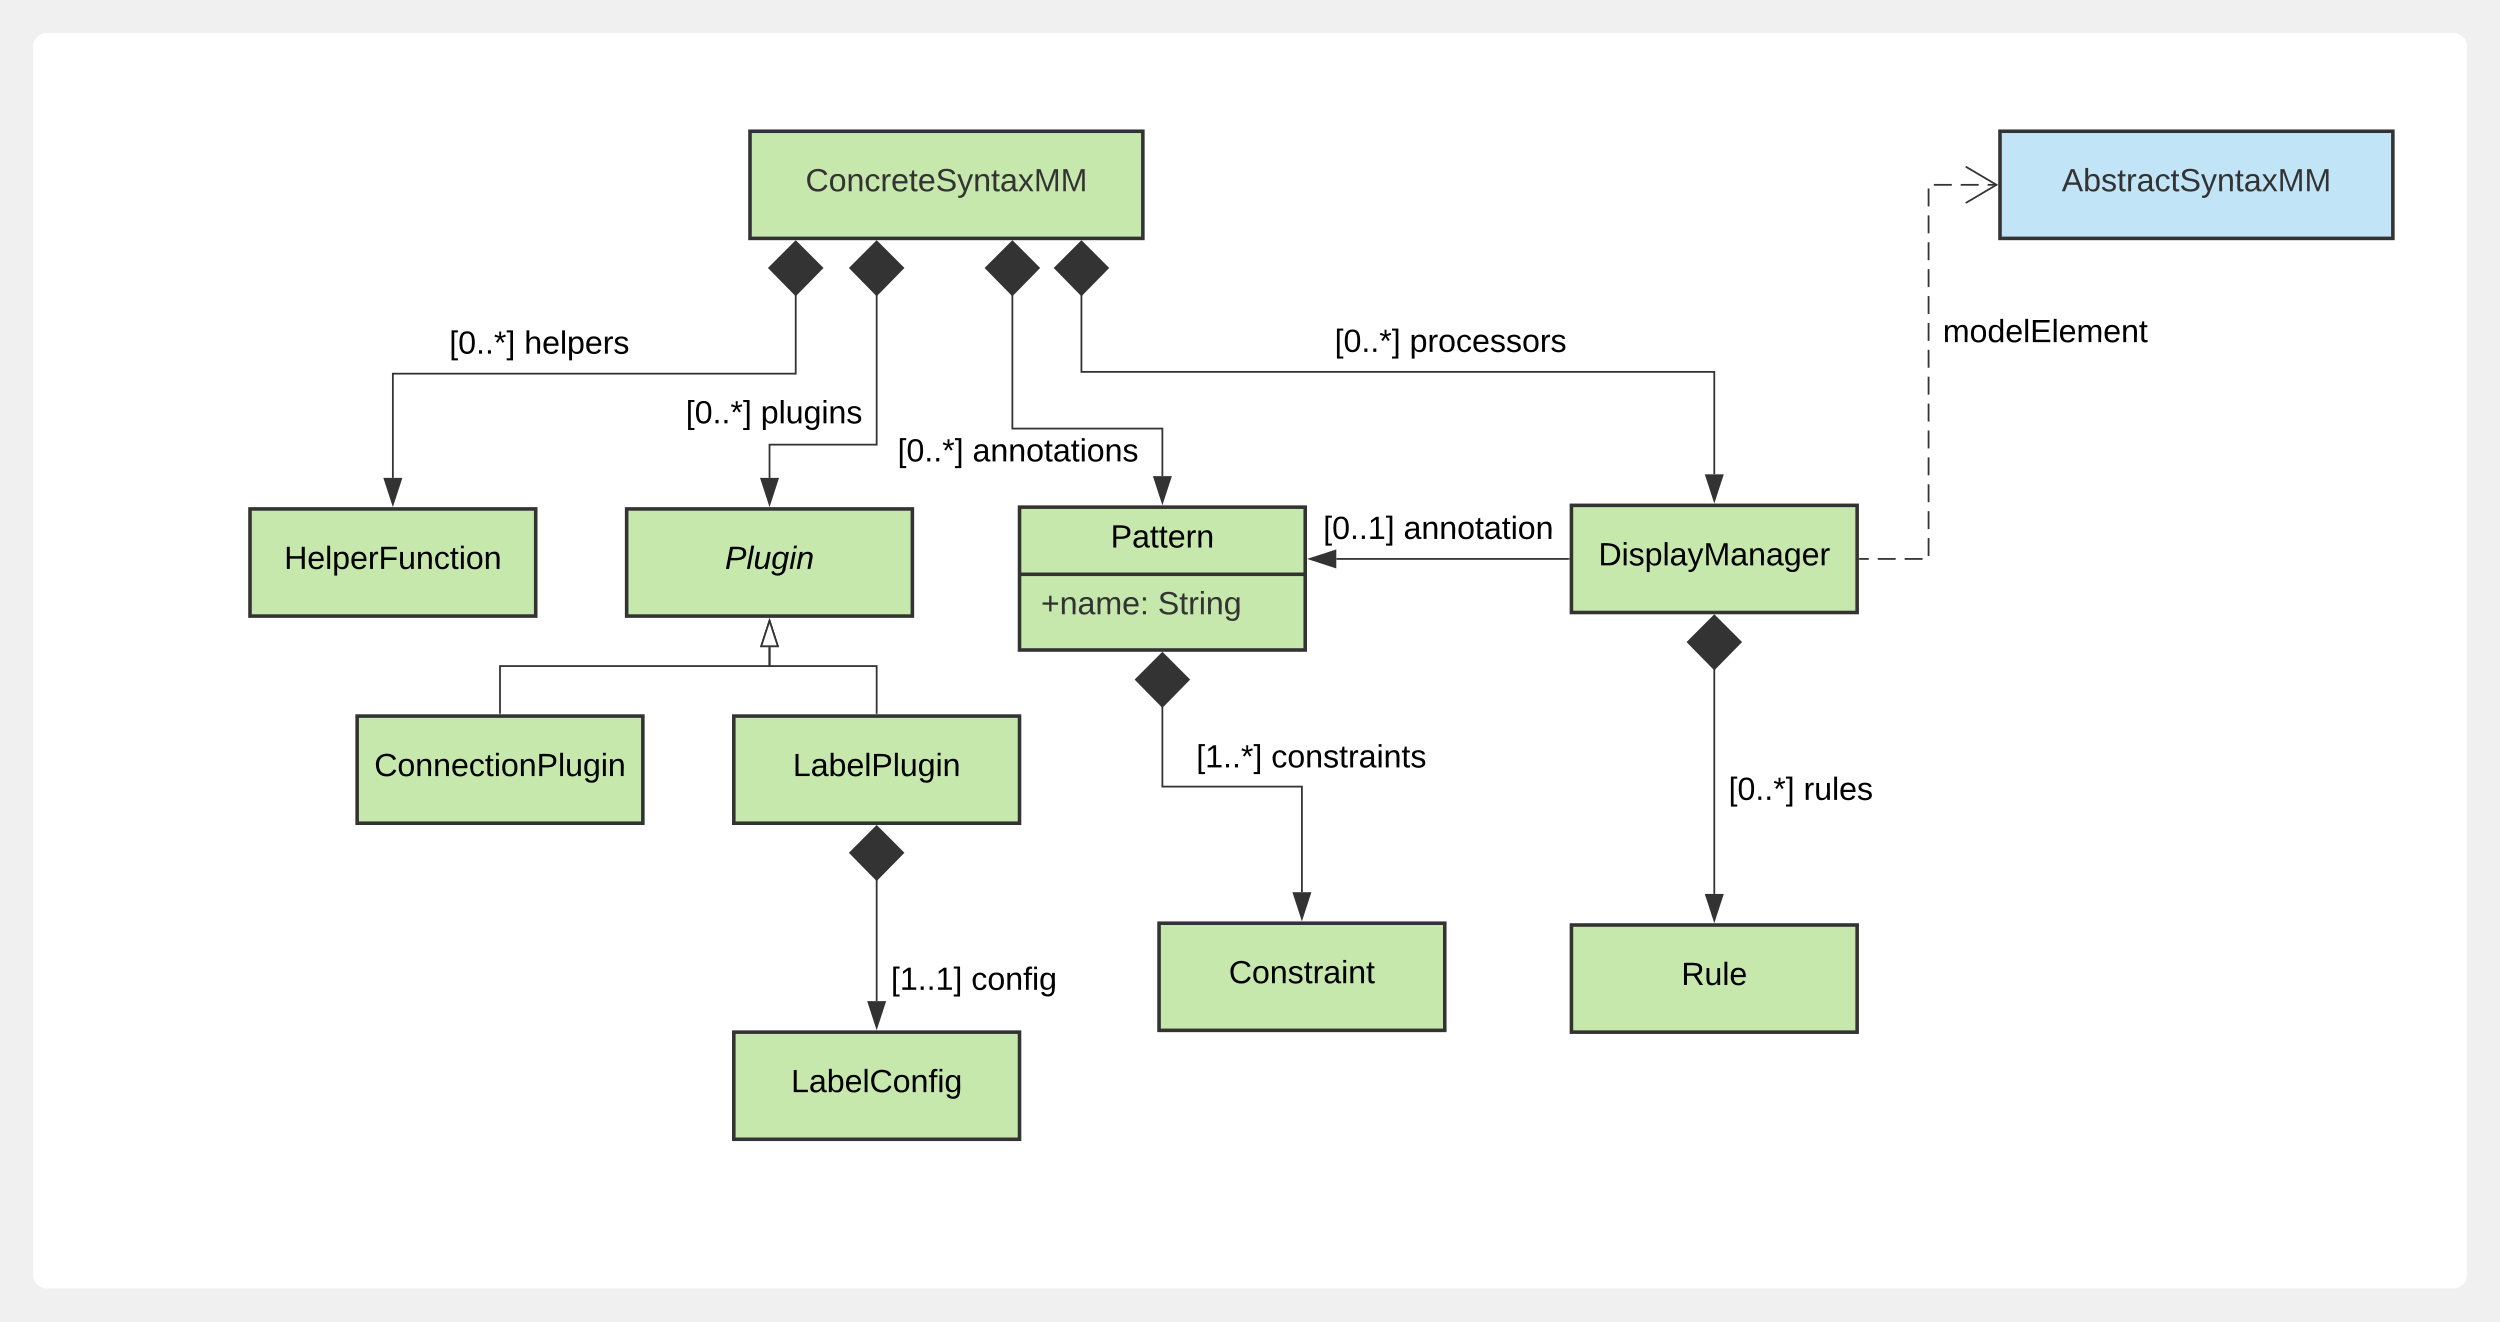
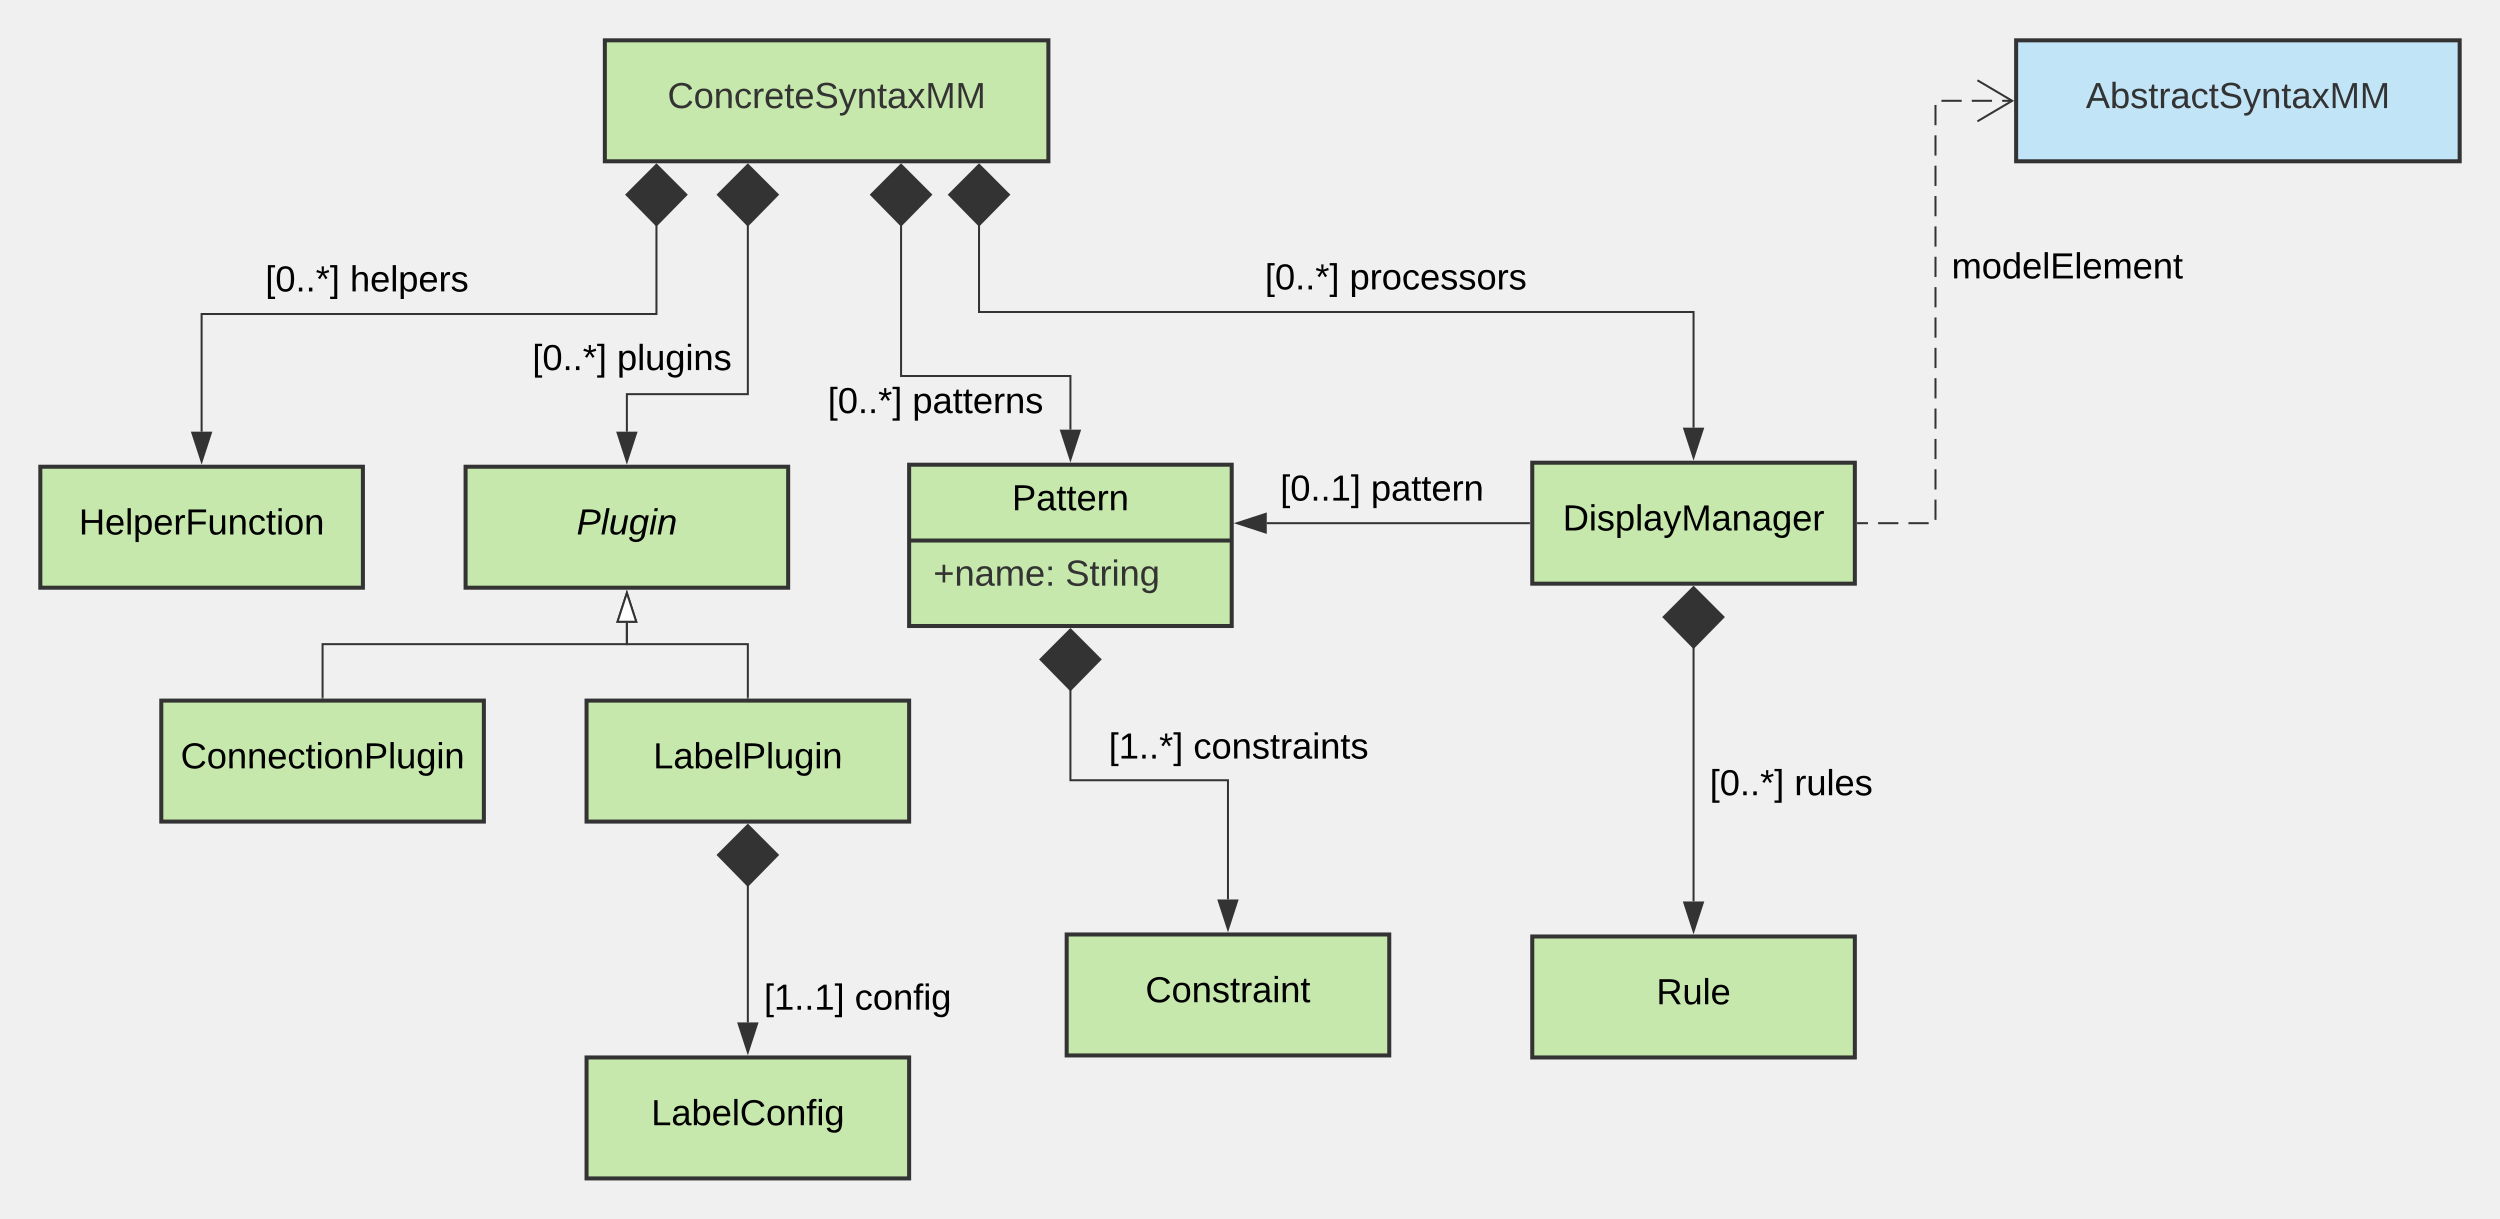
- <svg xmlns="http://www.w3.org/2000/svg" xmlns:ns1="lucid" xmlns:xlink="http://www.w3.org/1999/xlink" width="1400" height="740">
-   <g transform="translate(-520 -140)" ns1:page-tab-id="5pguzXtDN9Lp">
-     <path d="M540 166c0-3.3 2.7-6 6-6h1348c3.3 0 6 2.7 6 6v688c0 3.3-2.7 6-6 6H546c-3.3 0-6-2.7-6-6z" stroke="#fff" stroke-width="3" fill="#fff" />
+ <svg xmlns="http://www.w3.org/2000/svg" xmlns:ns1="lucid" xmlns:xlink="http://www.w3.org/1999/xlink" width="1240" height="604.5">
+   <g transform="translate(-640 -193.5)" ns1:page-tab-id="5pguzXtDN9Lp">
    <path d="M1125.6 304.88v43.37H1480v57.37" stroke="#333" fill="none" />
    <path d="M1125.6 275.2l14.85 14.86-14.84 15.15-14.84-15.14zM1480 420.38l-4.64-14.26h9.28z" stroke="#333" fill="#333" />
    <use xlink:href="#a" transform="matrix(1,0,0,1,1267.384,322.65) translate(0 14.4)" />
    <use xlink:href="#b" transform="matrix(1,0,0,1,1267.384,322.65) translate(42 14.4)" />
    <path d="M660 425h160v60H660z" stroke="#333" stroke-width="2" fill="#c7e8ac" />
    <use xlink:href="#c" transform="matrix(1,0,0,1,668,433) translate(11.125 25.6)" />
    <path d="M1086.93 304.88V380h84v26.62" stroke="#333" fill="none" />
    <path d="M1086.93 275.2l14.85 14.86-14.85 15.15-14.85-15.14zM1170.93 421.38l-4.63-14.26h9.27z" stroke="#333" fill="#333" />
-     <use xlink:href="#a" transform="matrix(1,0,0,1,1022.627,384) translate(0 14.4)" />
-     <use xlink:href="#d" transform="matrix(1,0,0,1,1022.627,384) translate(42 14.4)" />
+     <use xlink:href="#a" transform="matrix(1,0,0,1,1050.55,384) translate(0 14.4)" />
+     <use xlink:href="#d" transform="matrix(1,0,0,1,1050.55,384) translate(42 14.4)" />
    <path d="M965.6 304.88v44.37H740v58.37" stroke="#333" fill="none" />
    <path d="M965.6 275.2l14.85 14.86-14.85 15.15-14.85-15.14zM740 422.38l-4.64-14.26h9.28z" stroke="#333" fill="#333" />
    <use xlink:href="#a" transform="matrix(1,0,0,1,771.5842,323.65) translate(0 14.4)" />
    <use xlink:href="#e" transform="matrix(1,0,0,1,771.5842,323.65) translate(42 14.4)" />
    <path d="M1400 658h160v60h-160z" stroke="#333" stroke-width="2" fill="#c7e8ac" />
    <use xlink:href="#f" transform="matrix(1,0,0,1,1408,666) translate(53.55 25.6)" />
    <path d="M1090.93 424h160v80h-160z" stroke="#333" stroke-width="2" fill="#c7e8ac" />
    <path d="M1090.93 461.6h160" stroke="#333" stroke-width="2" fill="none" />
    <use xlink:href="#g" transform="matrix(1,0,0,1,1098.933,432) translate(43.025 14.6)" />
    <use xlink:href="#h" transform="matrix(1,0,0,1,1102.933,469.6) translate(0 14.4)" />
    <use xlink:href="#i" transform="matrix(1,0,0,1,1102.933,469.6) translate(65.45 14.4)" />
    <path d="M1169.07 657h160v60h-160z" stroke="#333" stroke-width="2" fill="#c7e8ac" />
    <use xlink:href="#j" transform="matrix(1,0,0,1,1177.067,665) translate(31.075 25.6)" />
    <path d="M1170.93 535.38v45.12h78.14v59.12" stroke="#333" fill="none" />
    <path d="M1170.93 505.7l14.85 14.86-14.85 15.15-14.85-15.14zM1249.07 654.38l-4.64-14.26h9.27z" stroke="#333" fill="#333" />
    <use xlink:href="#k" transform="matrix(1,0,0,1,1189.91,555.3479) translate(0 14.4)" />
    <use xlink:href="#l" transform="matrix(1,0,0,1,1189.91,555.3479) translate(42 14.4)" />
    <path d="M1480 514.38V640.6" stroke="#333" fill="none" />
    <path d="M1480 484.7l14.85 14.86L1480 514.7l-14.85-15.14zM1480 655.38l-4.64-14.26h9.28z" stroke="#333" fill="#333" />
    <use xlink:href="#a" transform="matrix(1,0,0,1,1488,573.5333) translate(0 14.4)" />
    <use xlink:href="#m" transform="matrix(1,0,0,1,1488,573.5333) translate(42 14.4)" />
    <path d="M940 213.5h220v60H940z" stroke="#333" stroke-width="2" fill="#c7e8ac" />
    <use xlink:href="#n" transform="matrix(1,0,0,1,948,221.5) translate(23.1 25.6)" />
    <path d="M870.93 425h160v60h-160z" stroke="#333" stroke-width="2" fill="#c7e8ac" />
    <use xlink:href="#o" transform="matrix(1,0,0,1,878.9333,433) translate(47.05 25.6)" />
    <path d="M1010.93 304.88V389h-60v18.62" stroke="#333" fill="none" />
    <path d="M1010.93 275.2l14.85 14.86-14.85 15.15-14.85-15.14zM950.93 422.38l-4.63-14.26h9.27z" stroke="#333" fill="#333" />
    <use xlink:href="#a" transform="matrix(1,0,0,1,904.0333,362.6598) translate(0 14.4)" />
    <use xlink:href="#p" transform="matrix(1,0,0,1,904.0333,362.6598) translate(42 14.4)" />
    <path d="M1400 423h160v60h-160z" stroke="#333" stroke-width="2" fill="#c7e8ac" />
    <use xlink:href="#q" transform="matrix(1,0,0,1,1408,431) translate(7.125 25.6)" />
    <path d="M1398.5 453h-130.18" stroke="#333" fill="none" />
    <path d="M1399 453.5h-.5v-1h.5z" fill="#333" />
    <path d="M1253.55 453l14.27-4.64v9.28z" stroke="#333" fill="#333" />
-     <use xlink:href="#r" transform="matrix(1,0,0,1,1260.992,427.4) translate(0 14.4)" />
-     <use xlink:href="#s" transform="matrix(1,0,0,1,1260.992,427.4) translate(45 14.4)" />
+     <use xlink:href="#r" transform="matrix(1,0,0,1,1274.992,427.4) translate(0 14.4)" />
+     <use xlink:href="#s" transform="matrix(1,0,0,1,1274.992,427.4) translate(45 14.4)" />
    <path d="M720 541h160v60H720z" stroke="#333" stroke-width="2" fill="#c7e8ac" />
    <use xlink:href="#t" transform="matrix(1,0,0,1,728,549) translate(1.6 25.6)" />
    <path d="M930.93 541h160v60h-160z" stroke="#333" stroke-width="2" fill="#c7e8ac" />
    <use xlink:href="#u" transform="matrix(1,0,0,1,938.9333,549) translate(25.075 25.6)" />
    <path d="M800 539.5V513h150.93v-10.62" stroke="#333" fill="none" />
    <path d="M800.5 540h-1v-.5h1z" fill="#333" />
    <path d="M950.93 487.62l4.64 14.26h-9.27z" stroke="#333" fill="#fff" />
    <path d="M1010.93 539.5V513h-60v-10.62" stroke="#333" fill="none" />
    <path d="M1011.43 540h-1v-.5h1z" fill="#333" />
    <path d="M950.93 487.62l4.64 14.26h-9.27z" stroke="#333" fill="#fff" />
    <path d="M930.93 718h160v60h-160z" stroke="#333" stroke-width="2" fill="#c7e8ac" />
    <use xlink:href="#v" transform="matrix(1,0,0,1,938.9333,726) translate(24.075 25.6)" />
    <path d="M1010.93 632.38v68.24" stroke="#333" fill="none" />
    <path d="M1010.93 602.7l14.85 14.86-14.85 15.15-14.85-15.14zM1010.93 715.38l-4.63-14.26h9.27z" stroke="#333" fill="#333" />
    <g>
      <use xlink:href="#w" transform="matrix(1,0,0,1,1018.933,679.9067) translate(0 14.4)" />
      <use xlink:href="#x" transform="matrix(1,0,0,1,1018.933,679.9067) translate(45 14.4)" />
    </g>
    <path d="M1640 213.5h220v60h-220z" stroke="#333" stroke-width="2" fill="#c1e4f7" />
    <g>
      <use xlink:href="#y" transform="matrix(1,0,0,1,1648,221.5) translate(26.575 25.6)" />
    </g>
    <path d="M1561.5 453h5.02m5.02 0h10.04m5.02 0h10.03m3.37-1.65V441.3m0-5v-10.05m0-5.02V411.2m0-5.03v-10.03m0-5.02v-10.04m0-5.02v-10.04m0-5.02v-10.04m0-5.02V335.9m0-5v-10.05m0-5.02V305.8m0-5.03v-10.04m0-5v-10.05m0-5.02v-10.04m0-5.02v-10.04m2.96-2.06H1613m5 0h10.05m5.02 0h5.02" stroke="#333" fill="none" />
    <path d="M1561.5 453.5h-.5v-1h.5z" fill="#333" />
    <path d="M1620.8 253.68l17.22-10.18-17.22-10.18" stroke="#333" fill="none" />
    <g>
      <use xlink:href="#z" transform="matrix(1,0,0,1,1608,317.2) translate(0 14.4)" />
    </g>
    <defs>
      <path d="M26 75v-336h71v23H56V52h41v23H26" id="A" />
      <path d="M101-251c68 0 85 55 85 127S166 4 100 4C33 4 14-52 14-124c0-73 17-127 87-127zm-1 229c47 0 54-49 54-102s-4-102-53-102c-51 0-55 48-55 102 0 53 5 102 54 102" id="B" />
      <path d="M33 0v-38h34V0H33" id="C" />
      <path d="M80-196l47-18 7 23-49 13 32 44-20 13-27-46-27 45-21-12 33-44-49-13 8-23 47 19-2-53h23" id="D" />
      <path d="M3 75V52h41v-290H3v-23h71V75H3" id="E" />
      <g id="a">
        <use transform="matrix(0.05,0,0,0.05,0,0)" xlink:href="#A" />
        <use transform="matrix(0.05,0,0,0.05,5,0)" xlink:href="#B" />
        <use transform="matrix(0.05,0,0,0.05,15,0)" xlink:href="#C" />
        <use transform="matrix(0.05,0,0,0.05,20,0)" xlink:href="#C" />
        <use transform="matrix(0.05,0,0,0.05,25,0)" xlink:href="#D" />
        <use transform="matrix(0.05,0,0,0.05,32,0)" xlink:href="#E" />
      </g>
      <path d="M115-194c55 1 70 41 70 98S169 2 115 4C84 4 66-9 55-30l1 105H24l-1-265h31l2 30c10-21 28-34 59-34zm-8 174c40 0 45-34 45-75s-6-73-45-74c-42 0-51 32-51 76 0 43 10 73 51 73" id="F" />
      <path d="M114-163C36-179 61-72 57 0H25l-1-190h30c1 12-1 29 2 39 6-27 23-49 58-41v29" id="G" />
      <path d="M100-194c62-1 85 37 85 99 1 63-27 99-86 99S16-35 15-95c0-66 28-99 85-99zM99-20c44 1 53-31 53-75 0-43-8-75-51-75s-53 32-53 75 10 74 51 75" id="H" />
      <path d="M96-169c-40 0-48 33-48 73s9 75 48 75c24 0 41-14 43-38l32 2c-6 37-31 61-74 61-59 0-76-41-82-99-10-93 101-131 147-64 4 7 5 14 7 22l-32 3c-4-21-16-35-41-35" id="I" />
      <path d="M100-194c63 0 86 42 84 106H49c0 40 14 67 53 68 26 1 43-12 49-29l28 8c-11 28-37 45-77 45C44 4 14-33 15-96c1-61 26-98 85-98zm52 81c6-60-76-77-97-28-3 7-6 17-6 28h103" id="J" />
      <path d="M135-143c-3-34-86-38-87 0 15 53 115 12 119 90S17 21 10-45l28-5c4 36 97 45 98 0-10-56-113-15-118-90-4-57 82-63 122-42 12 7 21 19 24 35" id="K" />
      <g id="b">
        <use transform="matrix(0.05,0,0,0.05,0,0)" xlink:href="#F" />
        <use transform="matrix(0.05,0,0,0.05,10,0)" xlink:href="#G" />
        <use transform="matrix(0.05,0,0,0.05,15.95,0)" xlink:href="#H" />
        <use transform="matrix(0.05,0,0,0.05,25.95,0)" xlink:href="#I" />
        <use transform="matrix(0.05,0,0,0.05,34.95,0)" xlink:href="#J" />
        <use transform="matrix(0.05,0,0,0.05,44.95,0)" xlink:href="#K" />
        <use transform="matrix(0.05,0,0,0.05,53.95,0)" xlink:href="#K" />
        <use transform="matrix(0.05,0,0,0.05,62.95,0)" xlink:href="#H" />
        <use transform="matrix(0.05,0,0,0.05,72.95,0)" xlink:href="#G" />
        <use transform="matrix(0.05,0,0,0.05,78.9,0)" xlink:href="#K" />
      </g>
      <path d="M197 0v-115H63V0H30v-248h33v105h134v-105h34V0h-34" id="L" />
      <path d="M24 0v-261h32V0H24" id="M" />
      <path d="M63-220v92h138v28H63V0H30v-248h175v28H63" id="N" />
      <path d="M84 4C-5 8 30-112 23-190h32v120c0 31 7 50 39 49 72-2 45-101 50-169h31l1 190h-30c-1-10 1-25-2-33-11 22-28 36-60 37" id="O" />
      <path d="M117-194c89-4 53 116 60 194h-32v-121c0-31-8-49-39-48C34-167 62-67 57 0H25l-1-190h30c1 10-1 24 2 32 11-22 29-35 61-36" id="P" />
      <path d="M59-47c-2 24 18 29 38 22v24C64 9 27 4 27-40v-127H5v-23h24l9-43h21v43h35v23H59v120" id="Q" />
      <path d="M24-231v-30h32v30H24zM24 0v-190h32V0H24" id="R" />
      <g id="c">
        <use transform="matrix(0.05,0,0,0.05,0,0)" xlink:href="#L" />
        <use transform="matrix(0.05,0,0,0.05,12.95,0)" xlink:href="#J" />
        <use transform="matrix(0.05,0,0,0.05,22.95,0)" xlink:href="#M" />
        <use transform="matrix(0.05,0,0,0.05,26.9,0)" xlink:href="#F" />
        <use transform="matrix(0.05,0,0,0.05,36.9,0)" xlink:href="#J" />
        <use transform="matrix(0.05,0,0,0.05,46.9,0)" xlink:href="#G" />
        <use transform="matrix(0.05,0,0,0.05,52.85,0)" xlink:href="#N" />
        <use transform="matrix(0.05,0,0,0.05,63.8,0)" xlink:href="#O" />
        <use transform="matrix(0.05,0,0,0.05,73.8,0)" xlink:href="#P" />
        <use transform="matrix(0.05,0,0,0.05,83.8,0)" xlink:href="#I" />
        <use transform="matrix(0.05,0,0,0.05,92.8,0)" xlink:href="#Q" />
        <use transform="matrix(0.05,0,0,0.05,97.8,0)" xlink:href="#R" />
        <use transform="matrix(0.05,0,0,0.05,101.75,0)" xlink:href="#H" />
        <use transform="matrix(0.05,0,0,0.05,111.75,0)" xlink:href="#P" />
      </g>
      <path d="M141-36C126-15 110 5 73 4 37 3 15-17 15-53c-1-64 63-63 125-63 3-35-9-54-41-54-24 1-41 7-42 31l-33-3c5-37 33-52 76-52 45 0 72 20 72 64v82c-1 20 7 32 28 27v20c-31 9-61-2-59-35zM48-53c0 20 12 33 32 33 41-3 63-29 60-74-43 2-92-5-92 41" id="S" />
      <g id="d">
-         <use transform="matrix(0.05,0,0,0.05,0,0)" xlink:href="#S" />
-         <use transform="matrix(0.05,0,0,0.05,10,0)" xlink:href="#P" />
-         <use transform="matrix(0.05,0,0,0.05,20,0)" xlink:href="#P" />
-         <use transform="matrix(0.05,0,0,0.05,30,0)" xlink:href="#H" />
-         <use transform="matrix(0.05,0,0,0.05,40,0)" xlink:href="#Q" />
-         <use transform="matrix(0.05,0,0,0.05,45,0)" xlink:href="#S" />
-         <use transform="matrix(0.05,0,0,0.05,55,0)" xlink:href="#Q" />
-         <use transform="matrix(0.05,0,0,0.05,60,0)" xlink:href="#R" />
-         <use transform="matrix(0.05,0,0,0.05,63.95,0)" xlink:href="#H" />
-         <use transform="matrix(0.05,0,0,0.05,73.95,0)" xlink:href="#P" />
-         <use transform="matrix(0.05,0,0,0.05,83.95,0)" xlink:href="#K" />
+         <use transform="matrix(0.05,0,0,0.05,0,0)" xlink:href="#F" />
+         <use transform="matrix(0.05,0,0,0.05,10,0)" xlink:href="#S" />
+         <use transform="matrix(0.05,0,0,0.05,20,0)" xlink:href="#Q" />
+         <use transform="matrix(0.05,0,0,0.05,25,0)" xlink:href="#Q" />
+         <use transform="matrix(0.05,0,0,0.05,30,0)" xlink:href="#J" />
+         <use transform="matrix(0.05,0,0,0.05,40,0)" xlink:href="#G" />
+         <use transform="matrix(0.05,0,0,0.05,45.95,0)" xlink:href="#P" />
+         <use transform="matrix(0.05,0,0,0.05,55.95,0)" xlink:href="#K" />
      </g>
      <path d="M106-169C34-169 62-67 57 0H25v-261h32l-1 103c12-21 28-36 61-36 89 0 53 116 60 194h-32v-121c2-32-8-49-39-48" id="T" />
      <g id="e">
        <use transform="matrix(0.05,0,0,0.05,0,0)" xlink:href="#T" />
        <use transform="matrix(0.05,0,0,0.05,10,0)" xlink:href="#J" />
        <use transform="matrix(0.05,0,0,0.05,20,0)" xlink:href="#M" />
        <use transform="matrix(0.05,0,0,0.05,23.95,0)" xlink:href="#F" />
        <use transform="matrix(0.05,0,0,0.05,33.95,0)" xlink:href="#J" />
        <use transform="matrix(0.05,0,0,0.05,43.95,0)" xlink:href="#G" />
        <use transform="matrix(0.05,0,0,0.05,49.9,0)" xlink:href="#K" />
      </g>
      <path d="M233-177c-1 41-23 64-60 70L243 0h-38l-65-103H63V0H30v-248c88 3 205-21 203 71zM63-129c60-2 137 13 137-47 0-61-80-42-137-45v92" id="U" />
      <g id="f">
        <use transform="matrix(0.05,0,0,0.05,0,0)" xlink:href="#U" />
        <use transform="matrix(0.05,0,0,0.05,12.95,0)" xlink:href="#O" />
        <use transform="matrix(0.05,0,0,0.05,22.95,0)" xlink:href="#M" />
        <use transform="matrix(0.05,0,0,0.05,26.9,0)" xlink:href="#J" />
      </g>
      <path d="M30-248c87 1 191-15 191 75 0 78-77 80-158 76V0H30v-248zm33 125c57 0 124 11 124-50 0-59-68-47-124-48v98" id="V" />
      <g id="g">
        <use transform="matrix(0.05,0,0,0.05,0,0)" xlink:href="#V" />
        <use transform="matrix(0.05,0,0,0.05,12,0)" xlink:href="#S" />
        <use transform="matrix(0.05,0,0,0.05,22,0)" xlink:href="#Q" />
        <use transform="matrix(0.05,0,0,0.05,27,0)" xlink:href="#Q" />
        <use transform="matrix(0.05,0,0,0.05,32,0)" xlink:href="#J" />
        <use transform="matrix(0.05,0,0,0.05,42,0)" xlink:href="#G" />
        <use transform="matrix(0.05,0,0,0.05,47.95,0)" xlink:href="#P" />
      </g>
      <path fill="#333" d="M118-107v75H92v-75H18v-26h74v-75h26v75h74v26h-74" id="W" />
      <path fill="#333" d="M117-194c89-4 53 116 60 194h-32v-121c0-31-8-49-39-48C34-167 62-67 57 0H25l-1-190h30c1 10-1 24 2 32 11-22 29-35 61-36" id="X" />
      <path fill="#333" d="M141-36C126-15 110 5 73 4 37 3 15-17 15-53c-1-64 63-63 125-63 3-35-9-54-41-54-24 1-41 7-42 31l-33-3c5-37 33-52 76-52 45 0 72 20 72 64v82c-1 20 7 32 28 27v20c-31 9-61-2-59-35zM48-53c0 20 12 33 32 33 41-3 63-29 60-74-43 2-92-5-92 41" id="Y" />
      <path fill="#333" d="M210-169c-67 3-38 105-44 169h-31v-121c0-29-5-50-35-48C34-165 62-65 56 0H25l-1-190h30c1 10-1 24 2 32 10-44 99-50 107 0 11-21 27-35 58-36 85-2 47 119 55 194h-31v-121c0-29-5-49-35-48" id="Z" />
      <path fill="#333" d="M100-194c63 0 86 42 84 106H49c0 40 14 67 53 68 26 1 43-12 49-29l28 8c-11 28-37 45-77 45C44 4 14-33 15-96c1-61 26-98 85-98zm52 81c6-60-76-77-97-28-3 7-6 17-6 28h103" id="aa" />
      <path fill="#333" d="M33-154v-36h34v36H33zM33 0v-36h34V0H33" id="ab" />
      <g id="h">
        <use transform="matrix(0.05,0,0,0.05,0,0)" xlink:href="#W" />
        <use transform="matrix(0.05,0,0,0.05,10.5,0)" xlink:href="#X" />
        <use transform="matrix(0.05,0,0,0.05,20.5,0)" xlink:href="#Y" />
        <use transform="matrix(0.05,0,0,0.05,30.5,0)" xlink:href="#Z" />
        <use transform="matrix(0.05,0,0,0.05,45.45,0)" xlink:href="#aa" />
        <use transform="matrix(0.05,0,0,0.05,55.45,0)" xlink:href="#ab" />
      </g>
      <path fill="#333" d="M185-189c-5-48-123-54-124 2 14 75 158 14 163 119 3 78-121 87-175 55-17-10-28-26-33-46l33-7c5 56 141 63 141-1 0-78-155-14-162-118-5-82 145-84 179-34 5 7 8 16 11 25" id="ac" />
      <path fill="#333" d="M59-47c-2 24 18 29 38 22v24C64 9 27 4 27-40v-127H5v-23h24l9-43h21v43h35v23H59v120" id="ad" />
      <path fill="#333" d="M114-163C36-179 61-72 57 0H25l-1-190h30c1 12-1 29 2 39 6-27 23-49 58-41v29" id="ae" />
      <path fill="#333" d="M24-231v-30h32v30H24zM24 0v-190h32V0H24" id="af" />
      <path fill="#333" d="M177-190C167-65 218 103 67 71c-23-6-38-20-44-43l32-5c15 47 100 32 89-28v-30C133-14 115 1 83 1 29 1 15-40 15-95c0-56 16-97 71-98 29-1 48 16 59 35 1-10 0-23 2-32h30zM94-22c36 0 50-32 50-73 0-42-14-75-50-75-39 0-46 34-46 75s6 73 46 73" id="ag" />
      <g id="i">
        <use transform="matrix(0.05,0,0,0.05,0,0)" xlink:href="#ac" />
        <use transform="matrix(0.05,0,0,0.05,12,0)" xlink:href="#ad" />
        <use transform="matrix(0.05,0,0,0.05,17,0)" xlink:href="#ae" />
        <use transform="matrix(0.05,0,0,0.05,22.95,0)" xlink:href="#af" />
        <use transform="matrix(0.05,0,0,0.05,26.9,0)" xlink:href="#X" />
        <use transform="matrix(0.05,0,0,0.05,36.9,0)" xlink:href="#ag" />
      </g>
      <path d="M212-179c-10-28-35-45-73-45-59 0-87 40-87 99 0 60 29 101 89 101 43 0 62-24 78-52l27 14C228-24 195 4 139 4 59 4 22-46 18-125c-6-104 99-153 187-111 19 9 31 26 39 46" id="ah" />
      <g id="j">
        <use transform="matrix(0.05,0,0,0.05,0,0)" xlink:href="#ah" />
        <use transform="matrix(0.05,0,0,0.05,12.95,0)" xlink:href="#H" />
        <use transform="matrix(0.05,0,0,0.05,22.95,0)" xlink:href="#P" />
        <use transform="matrix(0.05,0,0,0.05,32.95,0)" xlink:href="#K" />
        <use transform="matrix(0.05,0,0,0.05,41.95,0)" xlink:href="#Q" />
        <use transform="matrix(0.05,0,0,0.05,46.95,0)" xlink:href="#G" />
        <use transform="matrix(0.05,0,0,0.05,52.9,0)" xlink:href="#S" />
        <use transform="matrix(0.05,0,0,0.05,62.9,0)" xlink:href="#R" />
        <use transform="matrix(0.05,0,0,0.05,66.85,0)" xlink:href="#P" />
        <use transform="matrix(0.05,0,0,0.05,76.85,0)" xlink:href="#Q" />
      </g>
      <path d="M27 0v-27h64v-190l-56 39v-29l58-41h29v221h61V0H27" id="ai" />
      <g id="k">
        <use transform="matrix(0.05,0,0,0.05,0,0)" xlink:href="#A" />
        <use transform="matrix(0.05,0,0,0.05,5,0)" xlink:href="#ai" />
        <use transform="matrix(0.05,0,0,0.05,15,0)" xlink:href="#C" />
        <use transform="matrix(0.05,0,0,0.05,20,0)" xlink:href="#C" />
        <use transform="matrix(0.05,0,0,0.05,25,0)" xlink:href="#D" />
        <use transform="matrix(0.05,0,0,0.05,32,0)" xlink:href="#E" />
      </g>
      <g id="l">
        <use transform="matrix(0.05,0,0,0.05,0,0)" xlink:href="#I" />
        <use transform="matrix(0.05,0,0,0.05,9,0)" xlink:href="#H" />
        <use transform="matrix(0.05,0,0,0.05,19,0)" xlink:href="#P" />
        <use transform="matrix(0.05,0,0,0.05,29,0)" xlink:href="#K" />
        <use transform="matrix(0.05,0,0,0.05,38,0)" xlink:href="#Q" />
        <use transform="matrix(0.05,0,0,0.05,43,0)" xlink:href="#G" />
        <use transform="matrix(0.05,0,0,0.05,48.95,0)" xlink:href="#S" />
        <use transform="matrix(0.05,0,0,0.05,58.95,0)" xlink:href="#R" />
        <use transform="matrix(0.05,0,0,0.05,62.9,0)" xlink:href="#P" />
        <use transform="matrix(0.05,0,0,0.05,72.9,0)" xlink:href="#Q" />
        <use transform="matrix(0.05,0,0,0.05,77.9,0)" xlink:href="#K" />
      </g>
      <g id="m">
        <use transform="matrix(0.05,0,0,0.05,0,0)" xlink:href="#G" />
        <use transform="matrix(0.05,0,0,0.05,5.95,0)" xlink:href="#O" />
        <use transform="matrix(0.05,0,0,0.05,15.95,0)" xlink:href="#M" />
        <use transform="matrix(0.05,0,0,0.05,19.9,0)" xlink:href="#J" />
        <use transform="matrix(0.05,0,0,0.05,29.9,0)" xlink:href="#K" />
      </g>
      <path fill="#333" d="M212-179c-10-28-35-45-73-45-59 0-87 40-87 99 0 60 29 101 89 101 43 0 62-24 78-52l27 14C228-24 195 4 139 4 59 4 22-46 18-125c-6-104 99-153 187-111 19 9 31 26 39 46" id="aj" />
      <path fill="#333" d="M100-194c62-1 85 37 85 99 1 63-27 99-86 99S16-35 15-95c0-66 28-99 85-99zM99-20c44 1 53-31 53-75 0-43-8-75-51-75s-53 32-53 75 10 74 51 75" id="ak" />
      <path fill="#333" d="M96-169c-40 0-48 33-48 73s9 75 48 75c24 0 41-14 43-38l32 2c-6 37-31 61-74 61-59 0-76-41-82-99-10-93 101-131 147-64 4 7 5 14 7 22l-32 3c-4-21-16-35-41-35" id="al" />
      <path fill="#333" d="M179-190L93 31C79 59 56 82 12 73V49c39 6 53-20 64-50L1-190h34L92-34l54-156h33" id="am" />
      <path fill="#333" d="M141 0L90-78 38 0H4l68-98-65-92h35l48 74 47-74h35l-64 92 68 98h-35" id="an" />
      <path fill="#333" d="M240 0l2-218c-23 76-54 145-80 218h-23L58-218 59 0H30v-248h44l77 211c21-75 51-140 76-211h43V0h-30" id="ao" />
      <g id="n">
        <use transform="matrix(0.05,0,0,0.05,0,0)" xlink:href="#aj" />
        <use transform="matrix(0.05,0,0,0.05,12.95,0)" xlink:href="#ak" />
        <use transform="matrix(0.05,0,0,0.05,22.95,0)" xlink:href="#X" />
        <use transform="matrix(0.05,0,0,0.05,32.95,0)" xlink:href="#al" />
        <use transform="matrix(0.05,0,0,0.05,41.95,0)" xlink:href="#ae" />
        <use transform="matrix(0.05,0,0,0.05,47.9,0)" xlink:href="#aa" />
        <use transform="matrix(0.05,0,0,0.05,57.9,0)" xlink:href="#ad" />
        <use transform="matrix(0.05,0,0,0.05,62.9,0)" xlink:href="#aa" />
        <use transform="matrix(0.05,0,0,0.05,72.9,0)" xlink:href="#ac" />
        <use transform="matrix(0.05,0,0,0.05,84.9,0)" xlink:href="#am" />
        <use transform="matrix(0.05,0,0,0.05,93.9,0)" xlink:href="#X" />
        <use transform="matrix(0.05,0,0,0.05,103.9,0)" xlink:href="#ad" />
        <use transform="matrix(0.05,0,0,0.05,108.9,0)" xlink:href="#Y" />
        <use transform="matrix(0.05,0,0,0.05,118.9,0)" xlink:href="#an" />
        <use transform="matrix(0.05,0,0,0.05,127.9,0)" xlink:href="#ao" />
        <use transform="matrix(0.05,0,0,0.05,142.85,0)" xlink:href="#ao" />
      </g>
      <path d="M238-179c0 84-86 86-175 82L45 0H11l48-248c82 0 179-12 179 69zm-34 1c0-53-64-42-116-43l-19 98c63 0 135 9 135-55" id="ap" />
      <path d="M6 0l50-261h32L37 0H6" id="aq" />
      <path d="M67 3c-93-2-31-127-26-193h32L48-50c-3 39 53 32 70 12 30-34 30-101 43-152h32L157 0h-30c1-10 6-24 4-33-14 20-29 37-64 36" id="ar" />
      <path d="M103-194c29 0 47 14 56 36 2-11 5-23 8-32h30L160-5C157 61 82 97 21 62 9 55 4 45 1 30l28-7c7 42 83 31 92-3 4-16 9-38 13-55-13 20-29 36-62 36-40 0-60-25-60-64 0-71 23-131 91-131zm4 24c-53 0-58 54-61 104-2 27 10 44 36 44 49 0 65-50 67-102 1-29-15-46-42-46" id="as" />
      <path d="M50-231l6-30h32l-6 30H50zM6 0l37-190h31L37 0H6" id="at" />
      <path d="M67-158c22-48 132-52 116 29L158 0h-32l25-140c3-38-53-32-70-12C52-117 51-52 38 0H6l36-190h30" id="au" />
      <g id="o">
        <use transform="matrix(0.05,0,0,0.05,0,0)" xlink:href="#ap" />
        <use transform="matrix(0.05,0,0,0.05,12,0)" xlink:href="#aq" />
        <use transform="matrix(0.05,0,0,0.05,15.95,0)" xlink:href="#ar" />
        <use transform="matrix(0.05,0,0,0.05,25.95,0)" xlink:href="#as" />
        <use transform="matrix(0.05,0,0,0.05,35.95,0)" xlink:href="#at" />
        <use transform="matrix(0.05,0,0,0.05,39.9,0)" xlink:href="#au" />
      </g>
      <path d="M177-190C167-65 218 103 67 71c-23-6-38-20-44-43l32-5c15 47 100 32 89-28v-30C133-14 115 1 83 1 29 1 15-40 15-95c0-56 16-97 71-98 29-1 48 16 59 35 1-10 0-23 2-32h30zM94-22c36 0 50-32 50-73 0-42-14-75-50-75-39 0-46 34-46 75s6 73 46 73" id="av" />
      <g id="p">
        <use transform="matrix(0.05,0,0,0.05,0,0)" xlink:href="#F" />
        <use transform="matrix(0.05,0,0,0.05,10,0)" xlink:href="#M" />
        <use transform="matrix(0.05,0,0,0.05,13.95,0)" xlink:href="#O" />
        <use transform="matrix(0.05,0,0,0.05,23.95,0)" xlink:href="#av" />
        <use transform="matrix(0.05,0,0,0.05,33.95,0)" xlink:href="#R" />
        <use transform="matrix(0.05,0,0,0.05,37.9,0)" xlink:href="#P" />
        <use transform="matrix(0.05,0,0,0.05,47.9,0)" xlink:href="#K" />
      </g>
      <path d="M30-248c118-7 216 8 213 122C240-48 200 0 122 0H30v-248zM63-27c89 8 146-16 146-99s-60-101-146-95v194" id="aw" />
      <path d="M179-190L93 31C79 59 56 82 12 73V49c39 6 53-20 64-50L1-190h34L92-34l54-156h33" id="ax" />
      <path d="M240 0l2-218c-23 76-54 145-80 218h-23L58-218 59 0H30v-248h44l77 211c21-75 51-140 76-211h43V0h-30" id="ay" />
      <g id="q">
        <use transform="matrix(0.05,0,0,0.05,0,0)" xlink:href="#aw" />
        <use transform="matrix(0.05,0,0,0.05,12.95,0)" xlink:href="#R" />
        <use transform="matrix(0.05,0,0,0.05,16.9,0)" xlink:href="#K" />
        <use transform="matrix(0.05,0,0,0.05,25.9,0)" xlink:href="#F" />
        <use transform="matrix(0.05,0,0,0.05,35.9,0)" xlink:href="#M" />
        <use transform="matrix(0.05,0,0,0.05,39.85,0)" xlink:href="#S" />
        <use transform="matrix(0.05,0,0,0.05,49.85,0)" xlink:href="#ax" />
        <use transform="matrix(0.05,0,0,0.05,58.85,0)" xlink:href="#ay" />
        <use transform="matrix(0.05,0,0,0.05,73.8,0)" xlink:href="#S" />
        <use transform="matrix(0.05,0,0,0.05,83.8,0)" xlink:href="#P" />
        <use transform="matrix(0.05,0,0,0.05,93.8,0)" xlink:href="#S" />
        <use transform="matrix(0.05,0,0,0.05,103.8,0)" xlink:href="#av" />
        <use transform="matrix(0.05,0,0,0.05,113.8,0)" xlink:href="#J" />
        <use transform="matrix(0.05,0,0,0.05,123.8,0)" xlink:href="#G" />
      </g>
      <g id="r">
        <use transform="matrix(0.05,0,0,0.05,0,0)" xlink:href="#A" />
        <use transform="matrix(0.05,0,0,0.05,5,0)" xlink:href="#B" />
        <use transform="matrix(0.05,0,0,0.05,15,0)" xlink:href="#C" />
        <use transform="matrix(0.05,0,0,0.05,20,0)" xlink:href="#C" />
        <use transform="matrix(0.05,0,0,0.05,25,0)" xlink:href="#ai" />
        <use transform="matrix(0.05,0,0,0.05,35,0)" xlink:href="#E" />
      </g>
      <g id="s">
-         <use transform="matrix(0.05,0,0,0.05,0,0)" xlink:href="#S" />
-         <use transform="matrix(0.05,0,0,0.05,10,0)" xlink:href="#P" />
-         <use transform="matrix(0.05,0,0,0.05,20,0)" xlink:href="#P" />
-         <use transform="matrix(0.05,0,0,0.05,30,0)" xlink:href="#H" />
-         <use transform="matrix(0.05,0,0,0.05,40,0)" xlink:href="#Q" />
-         <use transform="matrix(0.05,0,0,0.05,45,0)" xlink:href="#S" />
-         <use transform="matrix(0.05,0,0,0.05,55,0)" xlink:href="#Q" />
-         <use transform="matrix(0.05,0,0,0.05,60,0)" xlink:href="#R" />
-         <use transform="matrix(0.05,0,0,0.05,63.95,0)" xlink:href="#H" />
-         <use transform="matrix(0.05,0,0,0.05,73.95,0)" xlink:href="#P" />
+         <use transform="matrix(0.05,0,0,0.05,0,0)" xlink:href="#F" />
+         <use transform="matrix(0.05,0,0,0.05,10,0)" xlink:href="#S" />
+         <use transform="matrix(0.05,0,0,0.05,20,0)" xlink:href="#Q" />
+         <use transform="matrix(0.05,0,0,0.05,25,0)" xlink:href="#Q" />
+         <use transform="matrix(0.05,0,0,0.05,30,0)" xlink:href="#J" />
+         <use transform="matrix(0.05,0,0,0.05,40,0)" xlink:href="#G" />
+         <use transform="matrix(0.05,0,0,0.05,45.95,0)" xlink:href="#P" />
      </g>
      <g id="t">
        <use transform="matrix(0.05,0,0,0.05,0,0)" xlink:href="#ah" />
        <use transform="matrix(0.05,0,0,0.05,12.95,0)" xlink:href="#H" />
        <use transform="matrix(0.05,0,0,0.05,22.95,0)" xlink:href="#P" />
        <use transform="matrix(0.05,0,0,0.05,32.95,0)" xlink:href="#P" />
        <use transform="matrix(0.05,0,0,0.05,42.95,0)" xlink:href="#J" />
        <use transform="matrix(0.05,0,0,0.05,52.95,0)" xlink:href="#I" />
        <use transform="matrix(0.05,0,0,0.05,61.95,0)" xlink:href="#Q" />
        <use transform="matrix(0.05,0,0,0.05,66.95,0)" xlink:href="#R" />
        <use transform="matrix(0.05,0,0,0.05,70.9,0)" xlink:href="#H" />
        <use transform="matrix(0.05,0,0,0.05,80.9,0)" xlink:href="#P" />
        <use transform="matrix(0.05,0,0,0.05,90.9,0)" xlink:href="#V" />
        <use transform="matrix(0.05,0,0,0.05,102.9,0)" xlink:href="#M" />
        <use transform="matrix(0.05,0,0,0.05,106.85,0)" xlink:href="#O" />
        <use transform="matrix(0.05,0,0,0.05,116.85,0)" xlink:href="#av" />
        <use transform="matrix(0.05,0,0,0.05,126.85,0)" xlink:href="#R" />
        <use transform="matrix(0.05,0,0,0.05,130.8,0)" xlink:href="#P" />
      </g>
      <path d="M30 0v-248h33v221h125V0H30" id="az" />
      <path d="M115-194c53 0 69 39 70 98 0 66-23 100-70 100C84 3 66-7 56-30L54 0H23l1-261h32v101c10-23 28-34 59-34zm-8 174c40 0 45-34 45-75 0-40-5-75-45-74-42 0-51 32-51 76 0 43 10 73 51 73" id="aA" />
      <g id="u">
        <use transform="matrix(0.05,0,0,0.05,0,0)" xlink:href="#az" />
        <use transform="matrix(0.05,0,0,0.05,10,0)" xlink:href="#S" />
        <use transform="matrix(0.05,0,0,0.05,20,0)" xlink:href="#aA" />
        <use transform="matrix(0.05,0,0,0.05,30,0)" xlink:href="#J" />
        <use transform="matrix(0.05,0,0,0.05,40,0)" xlink:href="#M" />
        <use transform="matrix(0.05,0,0,0.05,43.95,0)" xlink:href="#V" />
        <use transform="matrix(0.05,0,0,0.05,55.95,0)" xlink:href="#M" />
        <use transform="matrix(0.05,0,0,0.05,59.9,0)" xlink:href="#O" />
        <use transform="matrix(0.05,0,0,0.05,69.9,0)" xlink:href="#av" />
        <use transform="matrix(0.05,0,0,0.05,79.9,0)" xlink:href="#R" />
        <use transform="matrix(0.05,0,0,0.05,83.85,0)" xlink:href="#P" />
      </g>
      <path d="M101-234c-31-9-42 10-38 44h38v23H63V0H32v-167H5v-23h27c-7-52 17-82 69-68v24" id="aB" />
      <g id="v">
        <use transform="matrix(0.05,0,0,0.05,0,0)" xlink:href="#az" />
        <use transform="matrix(0.05,0,0,0.05,10,0)" xlink:href="#S" />
        <use transform="matrix(0.05,0,0,0.05,20,0)" xlink:href="#aA" />
        <use transform="matrix(0.05,0,0,0.05,30,0)" xlink:href="#J" />
        <use transform="matrix(0.05,0,0,0.05,40,0)" xlink:href="#M" />
        <use transform="matrix(0.05,0,0,0.05,43.95,0)" xlink:href="#ah" />
        <use transform="matrix(0.05,0,0,0.05,56.9,0)" xlink:href="#H" />
        <use transform="matrix(0.05,0,0,0.05,66.9,0)" xlink:href="#P" />
        <use transform="matrix(0.05,0,0,0.05,76.9,0)" xlink:href="#aB" />
        <use transform="matrix(0.05,0,0,0.05,81.9,0)" xlink:href="#R" />
        <use transform="matrix(0.05,0,0,0.05,85.85,0)" xlink:href="#av" />
      </g>
      <g id="w">
        <use transform="matrix(0.05,0,0,0.05,0,0)" xlink:href="#A" />
        <use transform="matrix(0.05,0,0,0.05,5,0)" xlink:href="#ai" />
        <use transform="matrix(0.05,0,0,0.05,15,0)" xlink:href="#C" />
        <use transform="matrix(0.05,0,0,0.05,20,0)" xlink:href="#C" />
        <use transform="matrix(0.05,0,0,0.05,25,0)" xlink:href="#ai" />
        <use transform="matrix(0.05,0,0,0.05,35,0)" xlink:href="#E" />
      </g>
      <g id="x">
        <use transform="matrix(0.05,0,0,0.05,0,0)" xlink:href="#I" />
        <use transform="matrix(0.05,0,0,0.05,9,0)" xlink:href="#H" />
        <use transform="matrix(0.05,0,0,0.05,19,0)" xlink:href="#P" />
        <use transform="matrix(0.05,0,0,0.05,29,0)" xlink:href="#aB" />
        <use transform="matrix(0.05,0,0,0.05,34,0)" xlink:href="#R" />
        <use transform="matrix(0.05,0,0,0.05,37.95,0)" xlink:href="#av" />
      </g>
      <path fill="#333" d="M205 0l-28-72H64L36 0H1l101-248h38L239 0h-34zm-38-99l-47-123c-12 45-31 82-46 123h93" id="aC" />
      <path fill="#333" d="M115-194c53 0 69 39 70 98 0 66-23 100-70 100C84 3 66-7 56-30L54 0H23l1-261h32v101c10-23 28-34 59-34zm-8 174c40 0 45-34 45-75 0-40-5-75-45-74-42 0-51 32-51 76 0 43 10 73 51 73" id="aD" />
      <path fill="#333" d="M135-143c-3-34-86-38-87 0 15 53 115 12 119 90S17 21 10-45l28-5c4 36 97 45 98 0-10-56-113-15-118-90-4-57 82-63 122-42 12 7 21 19 24 35" id="aE" />
      <g id="y">
        <use transform="matrix(0.05,0,0,0.05,0,0)" xlink:href="#aC" />
        <use transform="matrix(0.05,0,0,0.05,12,0)" xlink:href="#aD" />
        <use transform="matrix(0.05,0,0,0.05,22,0)" xlink:href="#aE" />
        <use transform="matrix(0.05,0,0,0.05,31,0)" xlink:href="#ad" />
        <use transform="matrix(0.05,0,0,0.05,36,0)" xlink:href="#ae" />
        <use transform="matrix(0.05,0,0,0.05,41.95,0)" xlink:href="#Y" />
        <use transform="matrix(0.05,0,0,0.05,51.95,0)" xlink:href="#al" />
        <use transform="matrix(0.05,0,0,0.05,60.95,0)" xlink:href="#ad" />
        <use transform="matrix(0.05,0,0,0.05,65.95,0)" xlink:href="#ac" />
        <use transform="matrix(0.05,0,0,0.05,77.95,0)" xlink:href="#am" />
        <use transform="matrix(0.05,0,0,0.05,86.95,0)" xlink:href="#X" />
        <use transform="matrix(0.05,0,0,0.05,96.95,0)" xlink:href="#ad" />
        <use transform="matrix(0.05,0,0,0.05,101.95,0)" xlink:href="#Y" />
        <use transform="matrix(0.05,0,0,0.05,111.95,0)" xlink:href="#an" />
        <use transform="matrix(0.05,0,0,0.05,120.95,0)" xlink:href="#ao" />
        <use transform="matrix(0.05,0,0,0.05,135.9,0)" xlink:href="#ao" />
      </g>
      <path d="M210-169c-67 3-38 105-44 169h-31v-121c0-29-5-50-35-48C34-165 62-65 56 0H25l-1-190h30c1 10-1 24 2 32 10-44 99-50 107 0 11-21 27-35 58-36 85-2 47 119 55 194h-31v-121c0-29-5-49-35-48" id="aF" />
      <path d="M85-194c31 0 48 13 60 33l-1-100h32l1 261h-30c-2-10 0-23-3-31C134-8 116 4 85 4 32 4 16-35 15-94c0-66 23-100 70-100zm9 24c-40 0-46 34-46 75 0 40 6 74 45 74 42 0 51-32 51-76 0-42-9-74-50-73" id="aG" />
      <path d="M30 0v-248h187v28H63v79h144v27H63v87h162V0H30" id="aH" />
      <g id="z">
        <use transform="matrix(0.05,0,0,0.05,0,0)" xlink:href="#aF" />
        <use transform="matrix(0.05,0,0,0.05,14.95,0)" xlink:href="#H" />
        <use transform="matrix(0.05,0,0,0.05,24.95,0)" xlink:href="#aG" />
        <use transform="matrix(0.05,0,0,0.05,34.95,0)" xlink:href="#J" />
        <use transform="matrix(0.05,0,0,0.05,44.95,0)" xlink:href="#M" />
        <use transform="matrix(0.05,0,0,0.05,48.9,0)" xlink:href="#aH" />
        <use transform="matrix(0.05,0,0,0.05,60.9,0)" xlink:href="#M" />
        <use transform="matrix(0.05,0,0,0.05,64.85,0)" xlink:href="#J" />
        <use transform="matrix(0.05,0,0,0.05,74.85,0)" xlink:href="#aF" />
        <use transform="matrix(0.05,0,0,0.05,89.8,0)" xlink:href="#J" />
        <use transform="matrix(0.05,0,0,0.05,99.8,0)" xlink:href="#P" />
        <use transform="matrix(0.05,0,0,0.05,109.8,0)" xlink:href="#Q" />
      </g>
    </defs>
  </g>
</svg>
